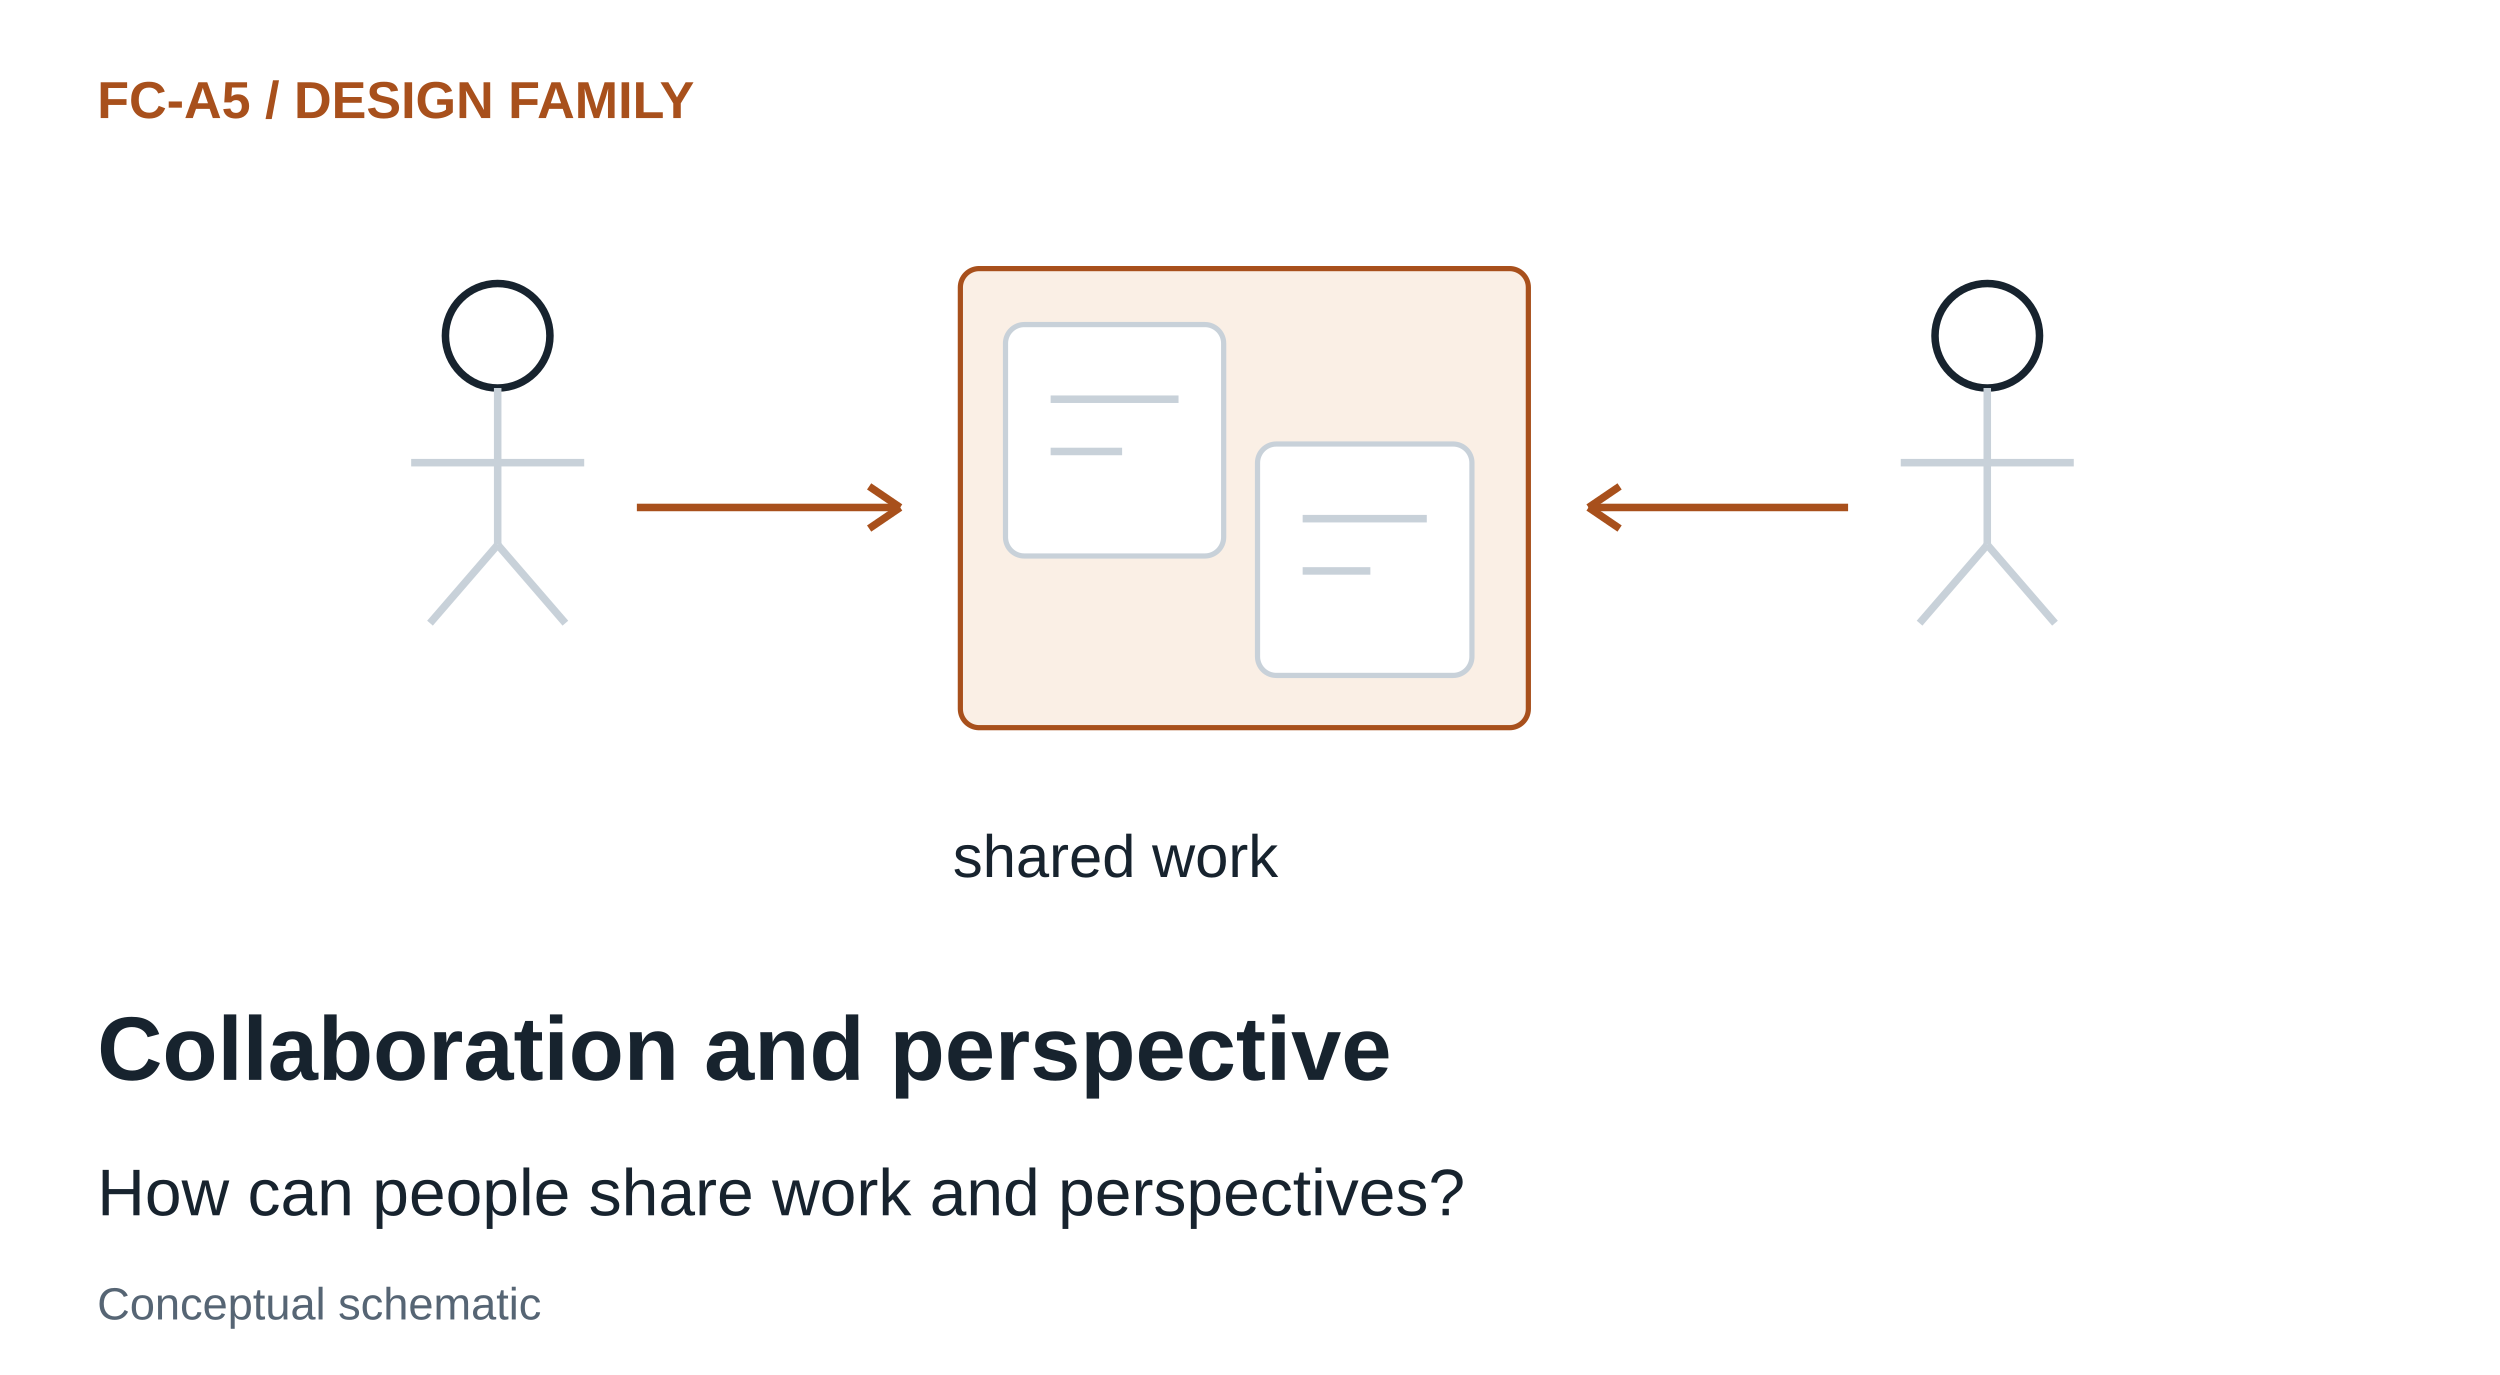
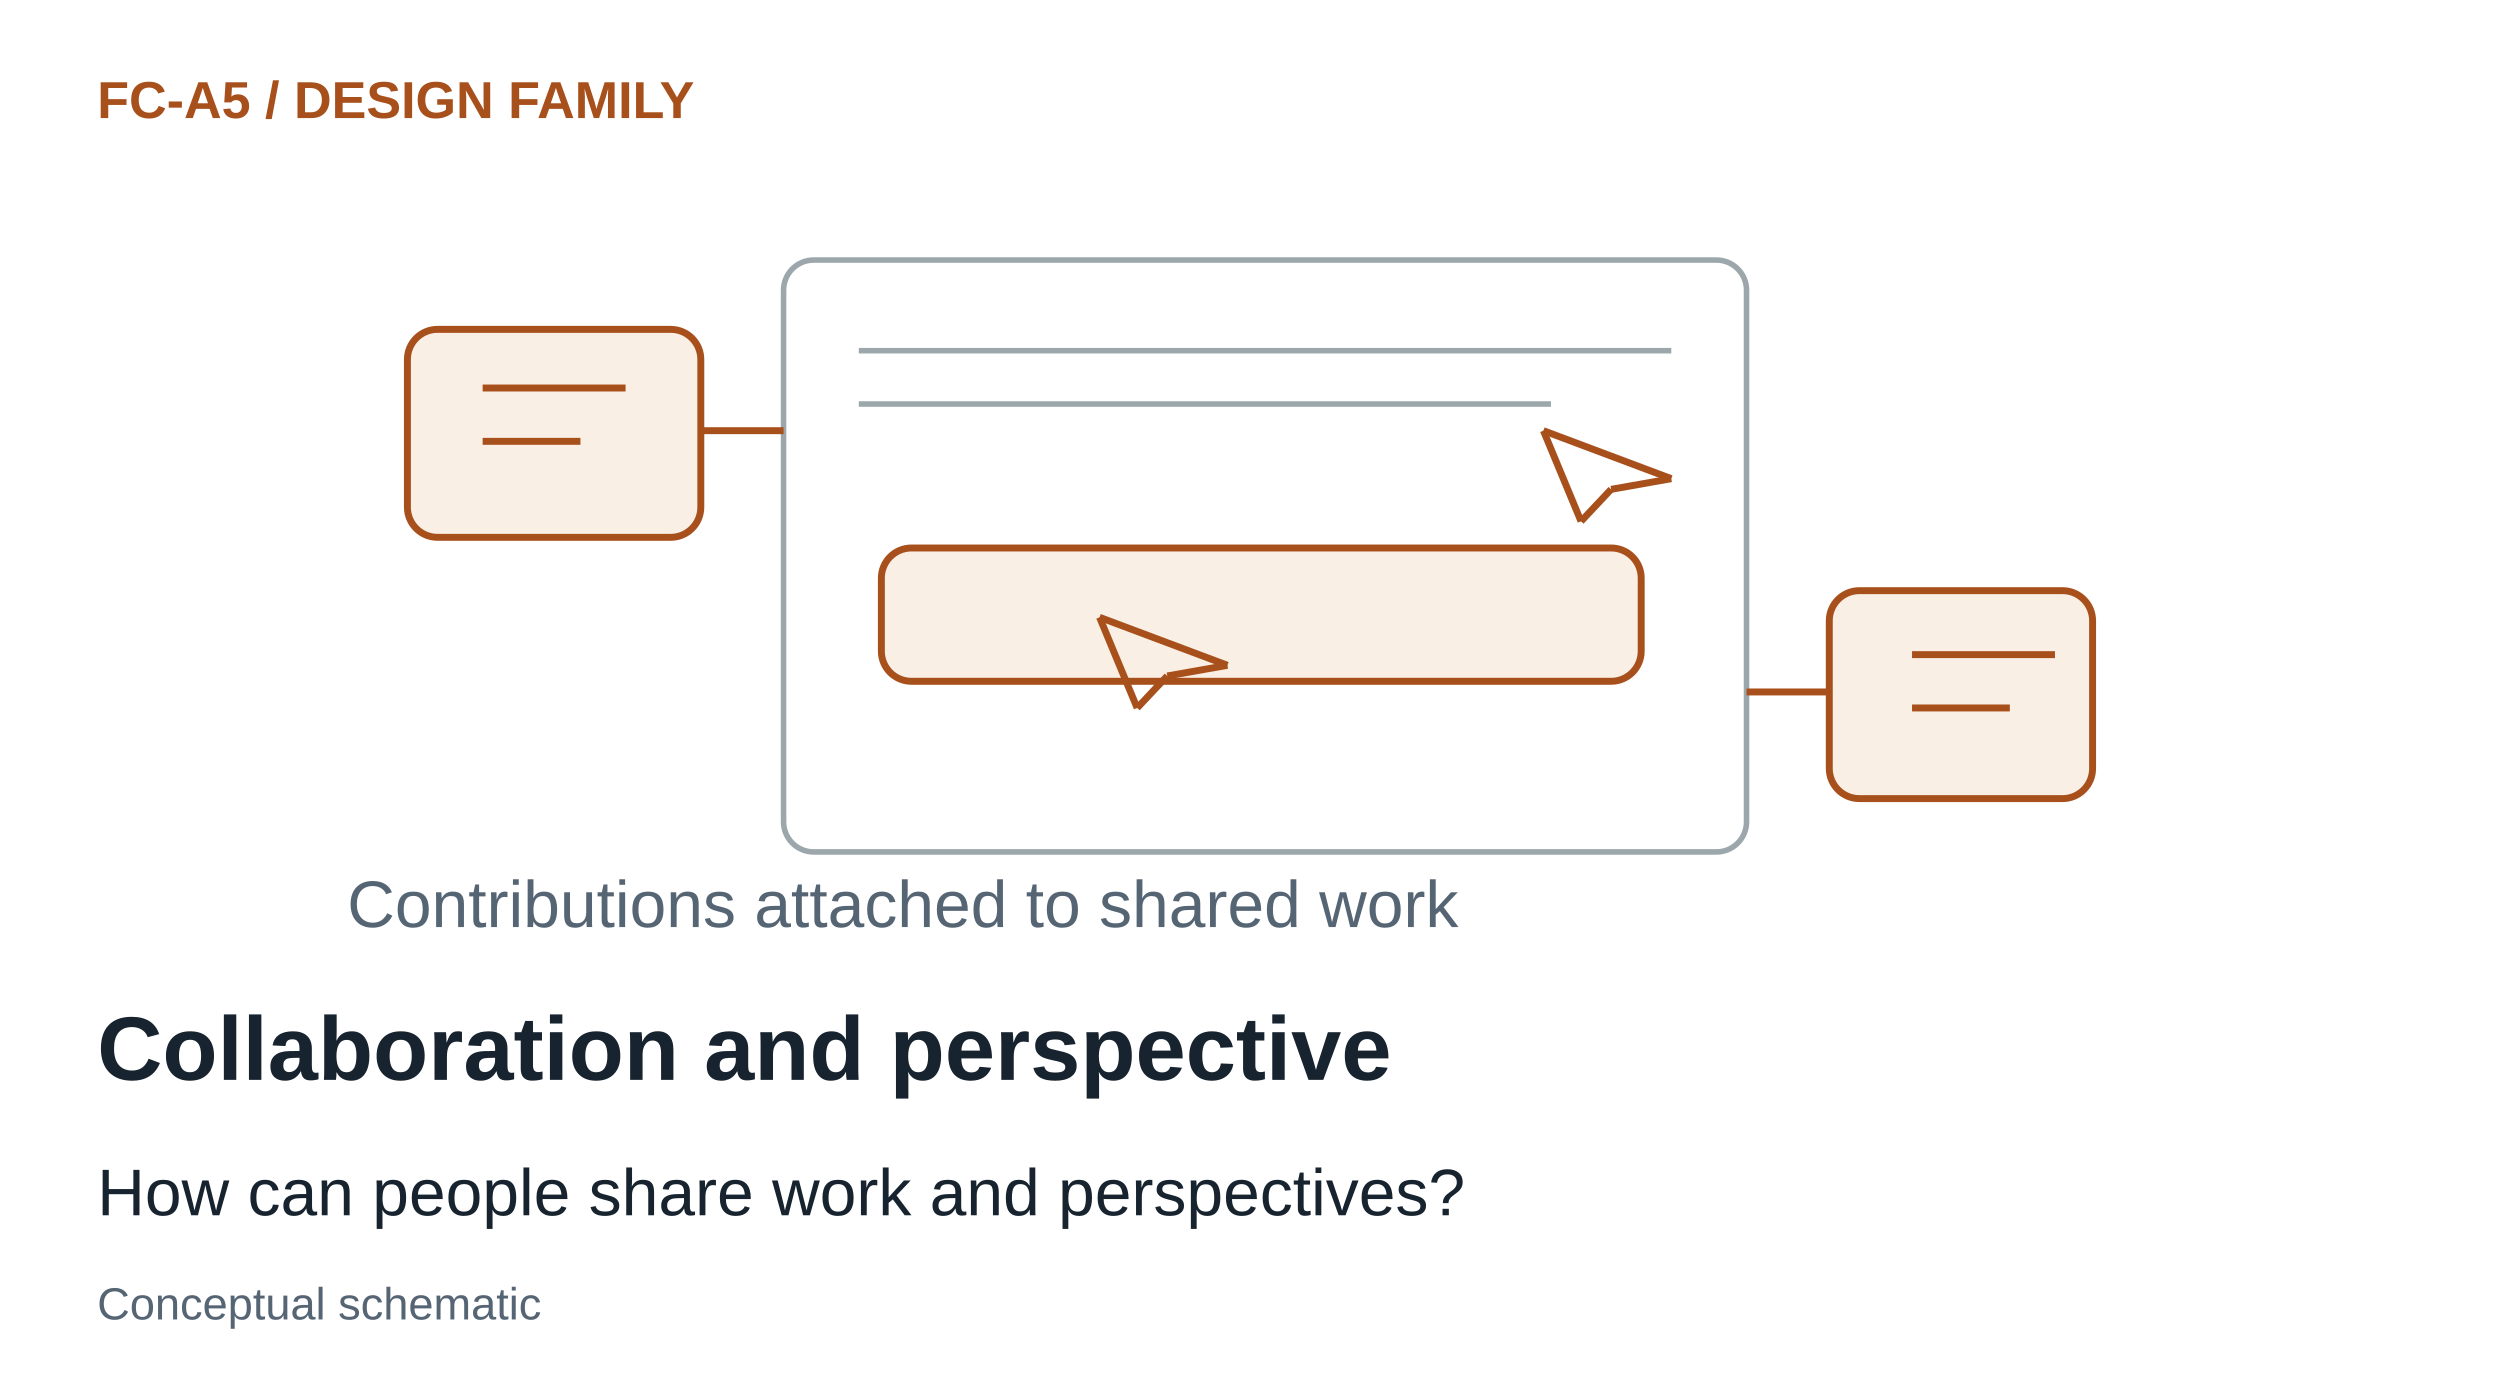
<svg xmlns="http://www.w3.org/2000/svg" width="720" height="396" viewBox="0 0 720 396" role="img" aria-labelledby="atlas-title atlas-description">
  <rect width="720" height="396" fill="white" />
  <rect x="0" y="0" width="720" height="390" rx="0" fill="#ffffff" stroke="none" stroke-width="1.5" />
  <text x="28" y="34" fill="#a8501c" font-family="Arial, Helvetica, sans-serif" font-size="15" font-weight="700">
    <tspan x="28" dy="0">FC-A5 / DESIGN FAMILY</tspan>
  </text>
-   <circle cx="143.333" cy="96.7" r="15.05" fill="#ffffff" stroke="#17232e" stroke-width="2.167" />
-   <line x1="143.333" y1="111.75" x2="143.333" y2="156.9" stroke="#c8d1d9" stroke-width="2.167" />
-   <line x1="118.417" y1="133.25" x2="168.25" y2="133.25" stroke="#c8d1d9" stroke-width="2.167" />
-   <line x1="143.333" y1="156.9" x2="123.833" y2="179.475" stroke="#c8d1d9" stroke-width="2.167" />
-   <line x1="143.333" y1="156.9" x2="162.833" y2="179.475" stroke="#c8d1d9" stroke-width="2.167" />
-   <circle cx="572.333" cy="96.7" r="15.05" fill="#ffffff" stroke="#17232e" stroke-width="2.167" />
-   <line x1="572.333" y1="111.75" x2="572.333" y2="156.9" stroke="#c8d1d9" stroke-width="2.167" />
-   <line x1="547.417" y1="133.25" x2="597.25" y2="133.25" stroke="#c8d1d9" stroke-width="2.167" />
-   <line x1="572.333" y1="156.9" x2="552.833" y2="179.475" stroke="#c8d1d9" stroke-width="2.167" />
-   <line x1="572.333" y1="156.9" x2="591.833" y2="179.475" stroke="#c8d1d9" stroke-width="2.167" />
-   <line x1="183.417" y1="146.15" x2="259.25" y2="146.15" stroke="#a8501c" stroke-width="2.167" />
-   <line x1="259.25" y1="146.15" x2="250.309" y2="152.22" stroke="#a8501c" stroke-width="2.167" />
-   <line x1="259.25" y1="146.15" x2="250.309" y2="140.08" stroke="#a8501c" stroke-width="2.167" />
-   <line x1="532.25" y1="146.15" x2="457.5" y2="146.15" stroke="#a8501c" stroke-width="2.167" />
-   <line x1="457.5" y1="146.15" x2="466.441" y2="140.08" stroke="#a8501c" stroke-width="2.167" />
-   <line x1="457.5" y1="146.15" x2="466.441" y2="152.22" stroke="#a8501c" stroke-width="2.167" />
-   <rect x="276.583" y="77.35" width="163.583" height="132.225" rx="5.417" fill="#faefe5" stroke="#a8501c" stroke-width="1.5" />
-   <rect x="289.583" y="93.475" width="62.833" height="66.65" rx="5.417" fill="#ffffff" stroke="#c8d1d9" stroke-width="1.5" />
-   <line x1="302.583" y1="114.975" x2="339.417" y2="114.975" stroke="#c8d1d9" stroke-width="2.167" />
-   <line x1="302.583" y1="130.025" x2="323.167" y2="130.025" stroke="#c8d1d9" stroke-width="2.167" />
-   <rect x="362.167" y="127.875" width="61.75" height="66.65" rx="5.417" fill="#ffffff" stroke="#c8d1d9" stroke-width="1.5" />
-   <line x1="375.167" y1="149.375" x2="410.917" y2="149.375" stroke="#c8d1d9" stroke-width="2.167" />
-   <line x1="375.167" y1="164.425" x2="394.667" y2="164.425" stroke="#c8d1d9" stroke-width="2.167" />
-   <text x="274.417" y="252.575" fill="#17232e" font-family="Arial, Helvetica, sans-serif" font-size="17.2" font-weight="400">
-     <tspan x="274.417" dy="0">shared work</tspan>
+   <rect x="225.667" y="74.893" width="277.333" height="170.464" rx="8.667" fill="#ffffff" stroke="#9ba7ab" stroke-width="1.6" />
+   <line x1="247.333" y1="101" x2="481.333" y2="101" stroke="#9ba7ab" stroke-width="1.6" />
+   <line x1="247.333" y1="116.357" x2="446.667" y2="116.357" stroke="#9ba7ab" stroke-width="1.6" />
+   <rect x="253.833" y="157.821" width="218.833" height="38.393" rx="8.667" fill="#faefe5" stroke="#a8501c" stroke-width="2" />
+   <rect x="117.333" y="94.857" width="84.5" height="59.893" rx="8.667" fill="#faefe5" stroke="#a8501c" stroke-width="2" />
+   <line x1="201.833" y1="124.036" x2="225.667" y2="124.036" stroke="#a8501c" stroke-width="2" />
+   <rect x="526.833" y="170.107" width="75.833" height="59.893" rx="8.667" fill="#faefe5" stroke="#a8501c" stroke-width="2" />
+   <line x1="503" y1="199.286" x2="526.833" y2="199.286" stroke="#a8501c" stroke-width="2" />
+   <line x1="316.667" y1="177.786" x2="327.5" y2="203.893" stroke="#a8501c" stroke-width="2" />
+   <line x1="327.5" y1="203.893" x2="336.167" y2="194.679" stroke="#a8501c" stroke-width="2" />
+   <line x1="336.167" y1="194.679" x2="353.5" y2="191.607" stroke="#a8501c" stroke-width="2" />
+   <line x1="353.5" y1="191.607" x2="316.667" y2="177.786" stroke="#a8501c" stroke-width="2" />
+   <line x1="444.5" y1="124.036" x2="455.333" y2="150.143" stroke="#a8501c" stroke-width="2" />
+   <line x1="455.333" y1="150.143" x2="464" y2="140.929" stroke="#a8501c" stroke-width="2" />
+   <line x1="464" y1="140.929" x2="481.333" y2="137.857" stroke="#a8501c" stroke-width="2" />
+   <line x1="481.333" y1="137.857" x2="444.5" y2="124.036" stroke="#a8501c" stroke-width="2" />
+   <line x1="139" y1="111.75" x2="180.167" y2="111.75" stroke="#a8501c" stroke-width="2" />
+   <line x1="139" y1="127.107" x2="167.167" y2="127.107" stroke="#a8501c" stroke-width="2" />
+   <line x1="550.667" y1="188.536" x2="591.833" y2="188.536" stroke="#a8501c" stroke-width="2" />
+   <line x1="550.667" y1="203.893" x2="578.833" y2="203.893" stroke="#a8501c" stroke-width="2" />
+   <text x="100" y="267" fill="#566574" font-family="Arial, Helvetica, sans-serif" font-size="19" font-weight="400">
+     <tspan x="100" dy="0">Contributions attached to shared work</tspan>
  </text>
  <text x="28" y="311" fill="#17232e" font-family="Arial, Helvetica, sans-serif" font-size="26" font-weight="700">
    <tspan x="28" dy="0">Collaboration and perspective</tspan>
  </text>
  <text x="28" y="350" fill="#17232e" font-family="Arial, Helvetica, sans-serif" font-size="19" font-weight="400">
    <tspan x="28" dy="0">How can people share work and perspectives?</tspan>
  </text>
  <text x="28" y="380" fill="#566574" font-family="Arial, Helvetica, sans-serif" font-size="13" font-weight="400">
    <tspan x="28" dy="0">Conceptual schematic</tspan>
  </text>
  <a href="../../design-space-atlas.html#FC-A5" target="_top" aria-label="Collaboration and perspective">
    <rect x="0" y="0" width="720" height="390" fill="transparent" pointer-events="all" />
  </a>
</svg>
